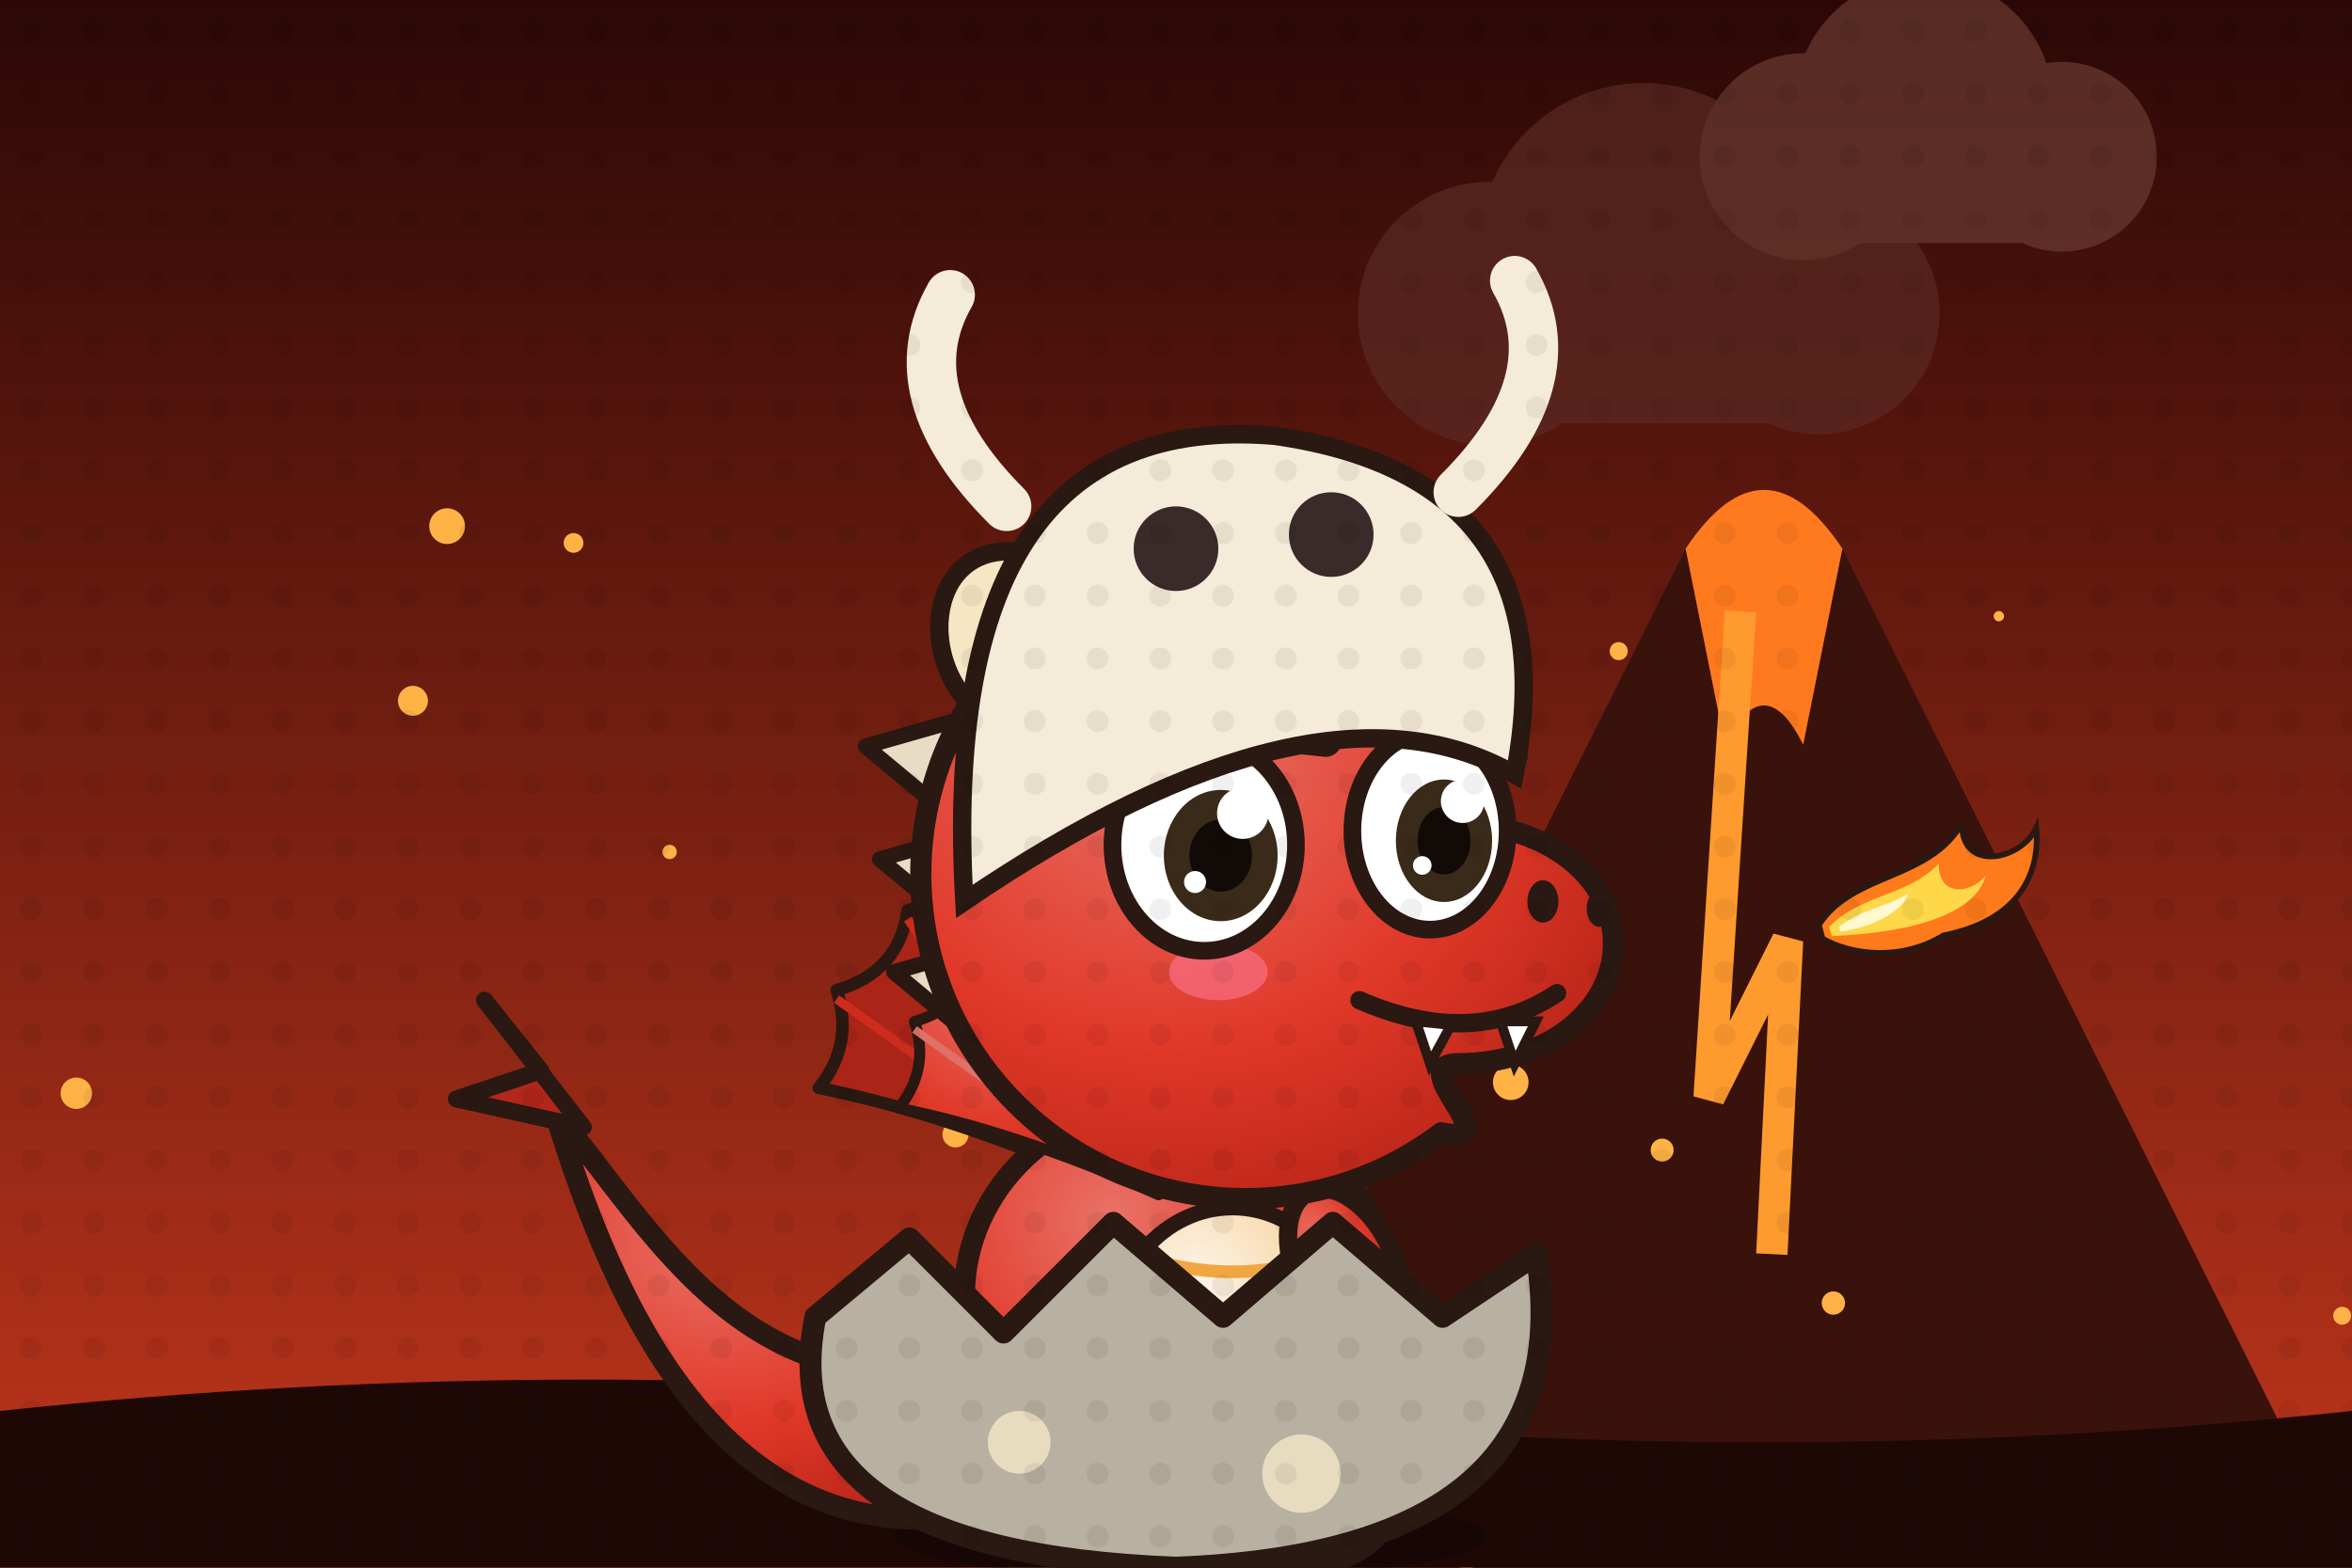
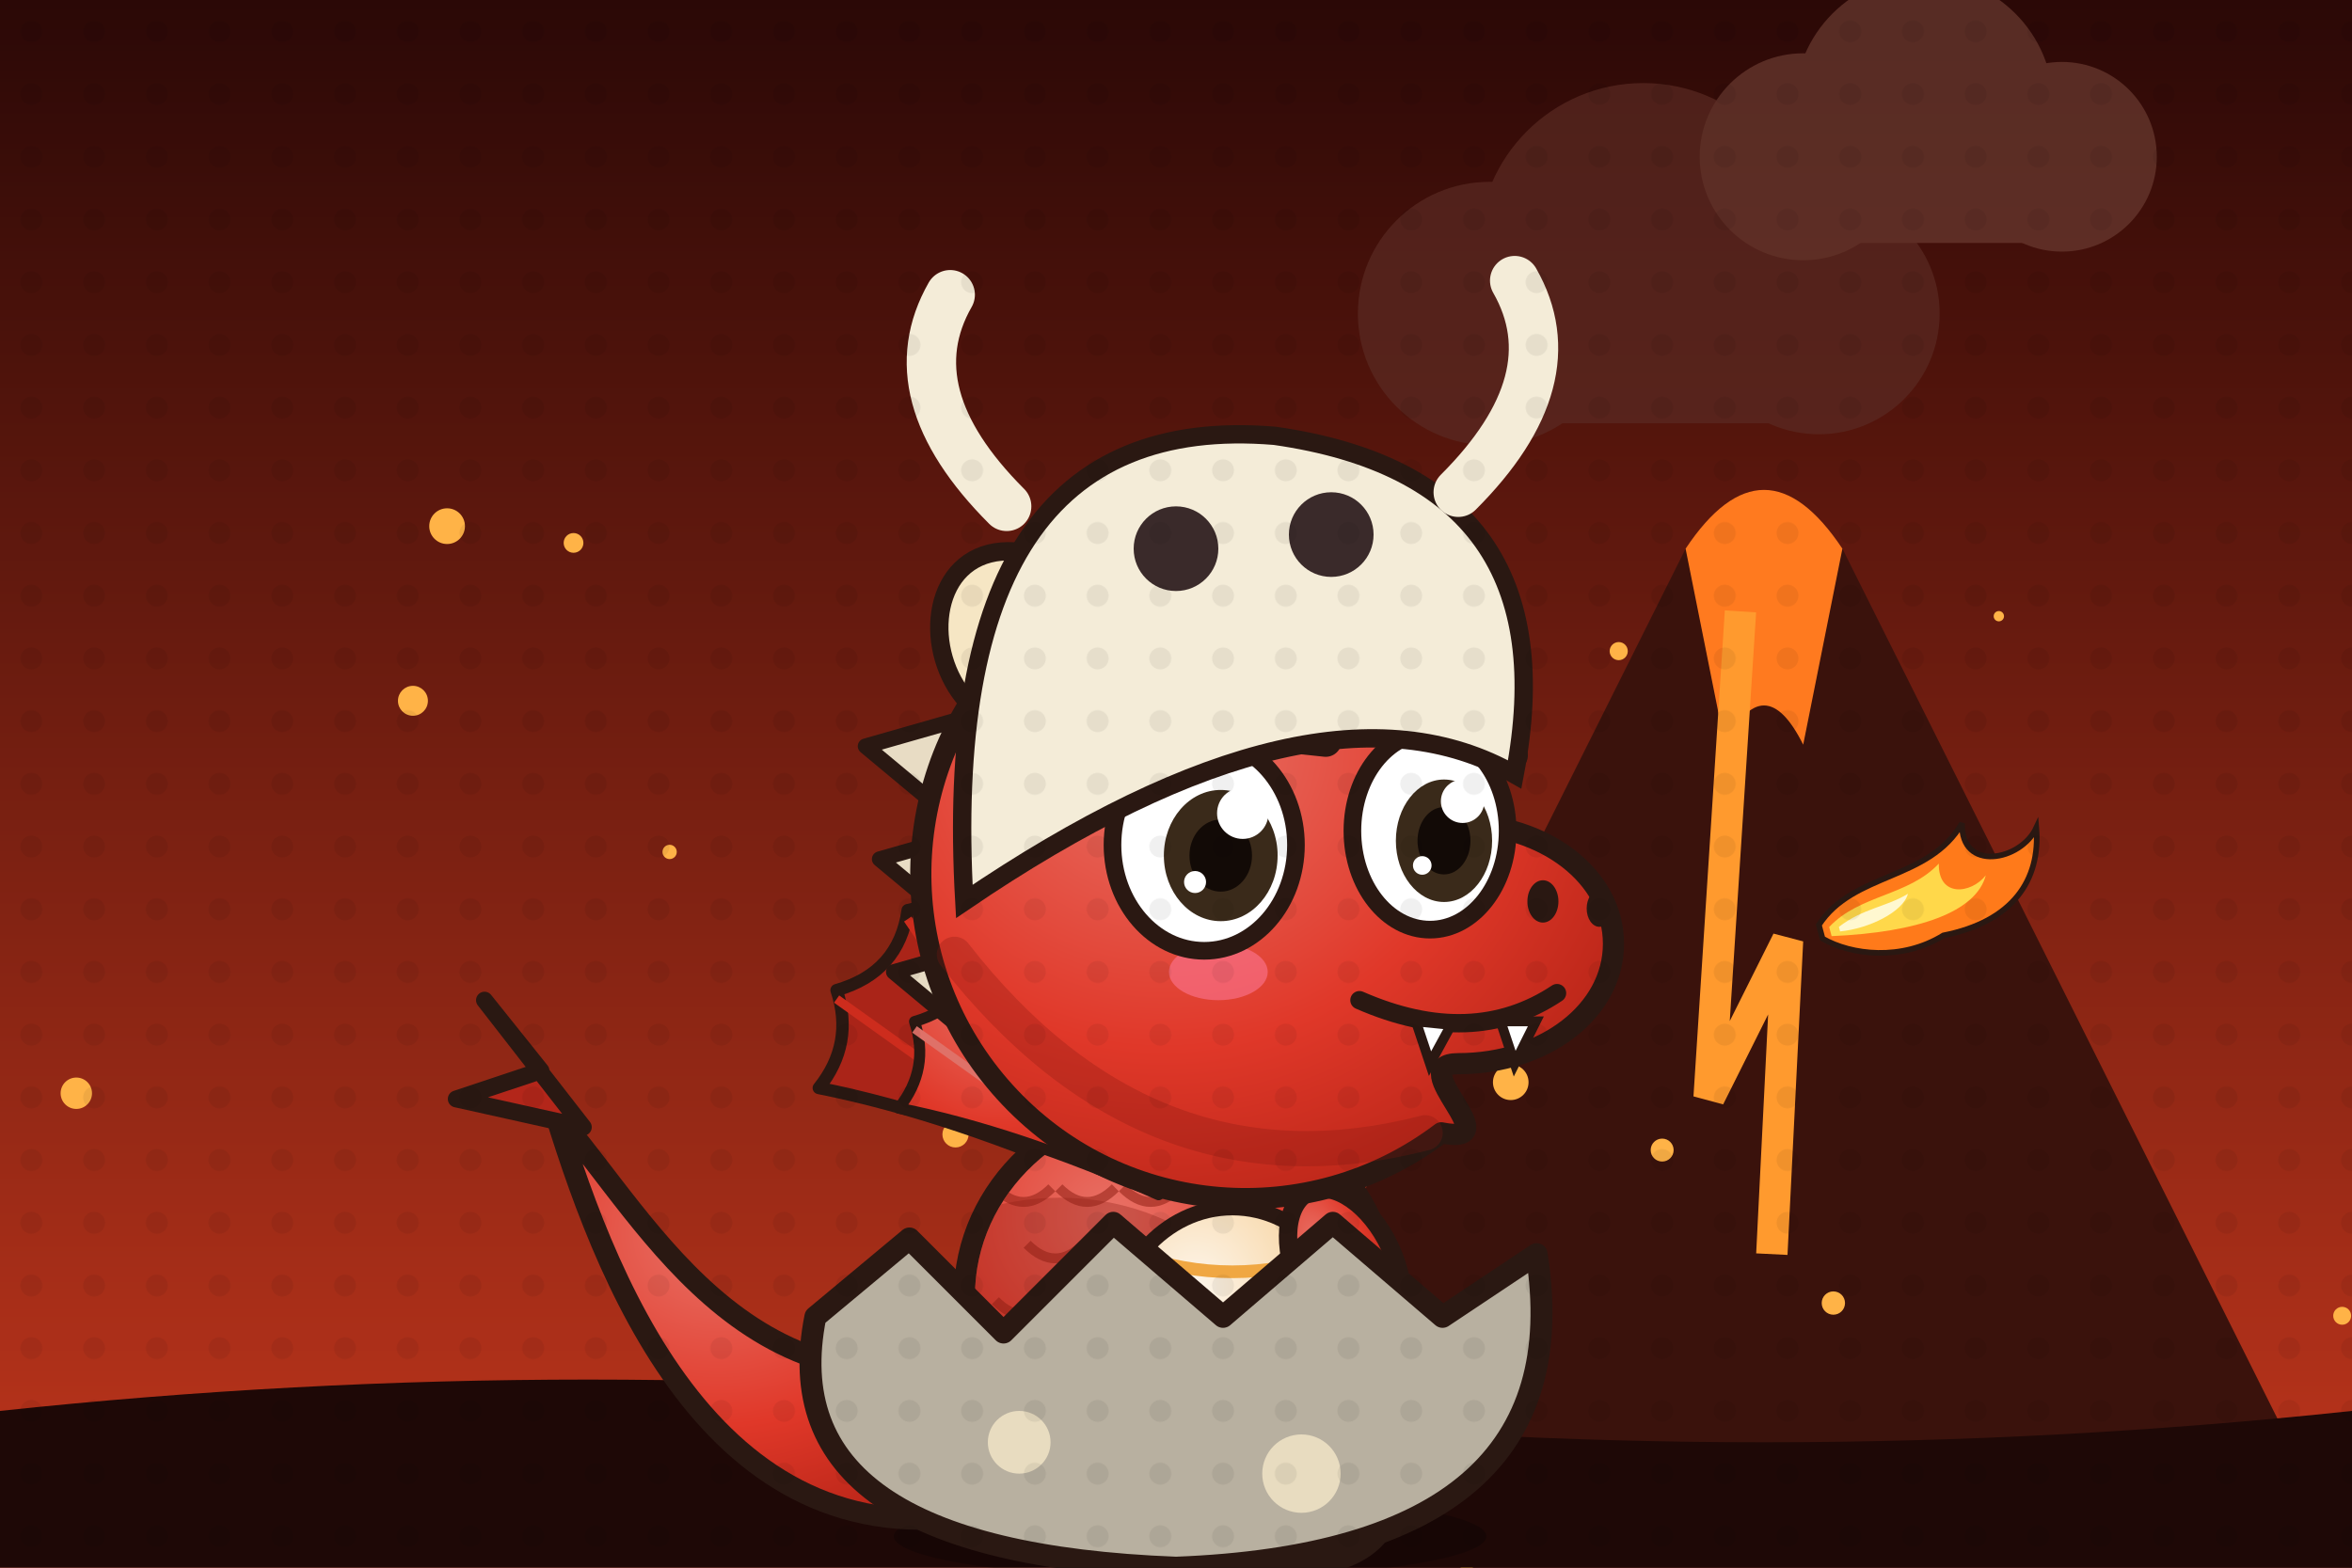
<svg xmlns="http://www.w3.org/2000/svg" viewBox="0 0 300 200" width="600" height="400">
  <defs>
-     <linearGradient id="l9y" x1="0" y1="0" x2="0" y2="1">
+     <linearGradient id="lbl" x1="0" y1="0" x2="0" y2="1">
      <stop offset="0" stop-color="#2a0806" />
      <stop offset="1" stop-color="#c2361c" />
    </linearGradient>
-     <radialGradient id="v9z" cx=".35" cy=".3" r=".85">
+     <radialGradient id="vbm" cx=".35" cy=".3" r=".85">
      <stop offset="0" stop-color="hsl(5 75% 66%)" />
      <stop offset=".55" stop-color="hsl(5 75% 52%)" />
      <stop offset="1" stop-color="hsl(5 80% 38%)" />
    </radialGradient>
-     <radialGradient id="va0" cx=".35" cy=".3" r=".85">
+     <radialGradient id="vbn" cx=".35" cy=".3" r=".85">
      <stop offset="0" stop-color="hsl(35 85% 96%)" />
      <stop offset=".55" stop-color="hsl(35 85% 82%)" />
      <stop offset="1" stop-color="hsl(35 90% 68%)" />
    </radialGradient>
-     <radialGradient id="va1" cx=".35" cy=".3" r=".85">
+     <clipPath id="cbbo">
+       <ellipse cx="0" cy="-34" rx="28.5" ry="26.5" />
+     </clipPath>
+     <radialGradient id="vbp" cx=".35" cy=".3" r=".85">
      <stop offset="0" stop-color="hsl(5 75% 66%)" />
      <stop offset=".55" stop-color="hsl(5 75% 52%)" />
      <stop offset="1" stop-color="hsl(5 80% 38%)" />
    </radialGradient>
-     <pattern id="pa2" width="8" height="8" patternUnits="userSpaceOnUse">
+     <pattern id="pbq" width="8" height="8" patternUnits="userSpaceOnUse">
      <circle cx="4" cy="4" r="1.4" fill="#000" />
    </pattern>
  </defs>
-   <rect width="300" height="200" fill="url(#l9y)" />
+   <rect width="300" height="200" fill="url(#lbl)" />
  <path d="M150 200 L215 70 L235 70 L300 200 Z" fill="#3a120c" />
  <path d="M215 70 Q225 55 235 70 L230 95 Q225 85 220 95 Z" fill="#ff7a1f" />
  <path d="M222 78 L218 140 L228 120 L226 160" stroke="#ff9a2e" stroke-width="4" fill="none" />
  <g opacity=".7">
    <g opacity="1" fill="#5a2a22">
      <circle cx="190" cy="40" r="16.8" />
      <circle cx="209.6" cy="31.6" r="21" />
      <circle cx="232" cy="40" r="15.4" />
      <rect x="190" y="40" width="42" height="14" />
    </g>
    <g opacity="1" fill="#6a3a30">
      <circle cx="230" cy="20" r="13.2" />
      <circle cx="245.4" cy="13.4" r="16.5" />
      <circle cx="263" cy="20" r="12.1" />
      <rect x="230" y="20" width="33" height="11" />
    </g>
  </g>
  <circle cx="52.671" cy="89.406" r="1.91" fill="#ffb347" />
  <circle cx="142.624" cy="167.697" r="2.016" fill="#ffb347" />
  <circle cx="57.028" cy="67.125" r="2.278" fill="#ffb347" />
  <circle cx="298.746" cy="167.862" r="1.142" fill="#ffb347" />
  <circle cx="9.734" cy="139.472" r="2.002" fill="#ffb347" />
  <circle cx="121.875" cy="144.72" r="1.669" fill="#ffb347" />
  <circle cx="192.698" cy="138.071" r="2.27" fill="#ffb347" />
  <circle cx="254.954" cy="78.613" r="0.658" fill="#ffb347" />
  <circle cx="172.876" cy="92.373" r="1.985" fill="#ffb347" />
  <circle cx="74.097" cy="194.662" r="1.069" fill="#ffb347" />
  <circle cx="187.085" cy="198.804" r="1.413" fill="#ffb347" />
  <circle cx="206.47" cy="83.068" r="1.155" fill="#ffb347" />
  <circle cx="233.847" cy="166.239" r="1.487" fill="#ffb347" />
  <circle cx="85.411" cy="108.687" r="0.912" fill="#ffb347" />
  <circle cx="73.155" cy="69.263" r="1.259" fill="#ffb347" />
  <circle cx="212.01" cy="146.723" r="1.464" fill="#ffb347" />
  <path d="M0 180 Q75 172 150 180 T300 180 V200 H0 Z" fill="#1e0806" />
  <g transform="translate(232 118) rotate(-15) scale(0.3)">
    <path d="M0 0 C20 -18 50 -6 70 -26 C64 -6 90 -4 100 -16 C96 6 80 20 50 18 C30 24 10 16 0 6Z" fill="#ff7a1a" stroke="#2a1812" stroke-width="2.4" />
    <path d="M4 2 C20 -8 40 -2 56 -12 C52 2 66 4 74 -2 C66 12 40 14 4 6Z" fill="#ffd84a" />
    <path d="M8 3 C20 -2 30 0 40 -3 C36 4 20 7 8 5Z" fill="#fff8d0" />
  </g>
  <g transform="translate(150 196) scale(0.9 0.9)">
    <ellipse cx="2" cy="0" rx="42" ry="6" fill="#000" opacity=".22" />
    <g transform="translate(-4 -56) scale(0.63)">
      <path d="M0 0 L-38 -66 Q-44 -54 -54 -52 Q-56 -38 -70 -34 Q-66 -22 -74 -12 Q-44 -6 -8 10Z" fill="hsl(5 75% 38%)" stroke="#2a1812" stroke-width="2.8" stroke-linejoin="round" />
      <path d="M-36 -62 L-14 4 M-54 -50 L-16 6 M-70 -32 L-14 8" stroke="hsl(5 75% 46%)" stroke-width="2" fill="none" />
    </g>
-     <path d="M-22 -26 C-60 -14 -74 -44 -88 -60 C-80 -34 -64 6 -24 -4Z" fill="url(#v9z)" stroke="#2a1812" stroke-width="3" stroke-linejoin="round" />
+     <path d="M-22 -26 C-60 -14 -74 -44 -88 -60 C-80 -34 -64 6 -24 -4Z" fill="url(#vbm)" stroke="#2a1812" stroke-width="3" stroke-linejoin="round" />
    <path d="M-84 -58 L-98 -76 L-90 -66 L-102 -62 Z" fill="hsl(5 75% 40%)" stroke="#2a1812" stroke-width="2.4" stroke-linejoin="round" />
-     <ellipse cx="-14" cy="-5" rx="12" ry="8" fill="url(#v9z)" stroke="#2a1812" stroke-width="3" />
+     <ellipse cx="-14" cy="-5" rx="12" ry="8" fill="url(#vbm)" stroke="#2a1812" stroke-width="3" />
    <path d="M-10 -1 l3 -3 M-5 -3 l3 -3 M-15 0 l3 -3" stroke="#fff6e0" stroke-width="2.6" stroke-linecap="round" />
-     <ellipse cx="18" cy="-4" rx="12" ry="8" fill="url(#v9z)" stroke="#2a1812" stroke-width="3" />
+     <ellipse cx="18" cy="-4" rx="12" ry="8" fill="url(#vbm)" stroke="#2a1812" stroke-width="3" />
    <path d="M22 0 l3 -3 M27 -2 l3 -3 M17 1 l3 -3" stroke="#fff6e0" stroke-width="2.6" stroke-linecap="round" />
-     <ellipse cx="0" cy="-34" rx="30" ry="28" fill="url(#v9z)" stroke="#2a1812" stroke-width="3" />
-     <ellipse cx="8" cy="-27" rx="17.4" ry="19.6" fill="url(#va0)" stroke="#2a1812" stroke-width="2.2" />
+     <ellipse cx="0" cy="-34" rx="30" ry="28" fill="url(#vbm)" stroke="#2a1812" stroke-width="3" />
+     <g clip-path="url(#cbbo)">
+       <ellipse cx="-16.5" cy="-21.4" rx="31.5" ry="26.6" fill="hsl(5 81% 30%)" opacity=".32" />
+       <path d="M-25.6 -49.4 q4 4 8 0" stroke="hsl(5 75% 32%)" stroke-width="1.4" fill="none" opacity=".55" />
+       <path d="M-16.6 -49.4 q4 4 8 0" stroke="hsl(5 75% 32%)" stroke-width="1.4" fill="none" opacity=".55" />
+       <path d="M-7.6 -49.4 q4 4 8 0" stroke="hsl(5 75% 32%)" stroke-width="1.4" fill="none" opacity=".55" />
+       <path d="M-21.1 -41.4 q4 4 8 0" stroke="hsl(5 75% 32%)" stroke-width="1.4" fill="none" opacity=".55" />
+       <path d="M-12.1 -41.4 q4 4 8 0" stroke="hsl(5 75% 32%)" stroke-width="1.4" fill="none" opacity=".55" />
+       <path d="M-3.1 -41.4 q4 4 8 0" stroke="hsl(5 75% 32%)" stroke-width="1.4" fill="none" opacity=".55" />
+       <path d="M-25.6 -33.4 q4 4 8 0" stroke="hsl(5 75% 32%)" stroke-width="1.4" fill="none" opacity=".55" />
+       <path d="M-16.6 -33.4 q4 4 8 0" stroke="hsl(5 75% 32%)" stroke-width="1.4" fill="none" opacity=".55" />
+       <path d="M-7.6 -33.4 q4 4 8 0" stroke="hsl(5 75% 32%)" stroke-width="1.4" fill="none" opacity=".55" />
+       <path d="M7.5 -59.76 Q25.5 -53.6 28.5 -36.8" stroke="#fff" stroke-width="2.4" fill="none" opacity=".45" stroke-linecap="round" />
+     </g>
+     <ellipse cx="8" cy="-27" rx="17.4" ry="19.6" fill="url(#vbn)" stroke="#2a1812" stroke-width="2.2" />
    <path d="M-6 -40 Q8 -35 22 -40 M-8 -28 Q8 -23 24 -28 M-6 -16 Q8 -12 20 -16" stroke="hsl(35 85% 60%)" stroke-width="1.8" fill="none" />
    <g transform="translate(2 -54) scale(0.558)">
-       <path d="M0 0 L-38 -66 Q-44 -54 -54 -52 Q-56 -38 -70 -34 Q-66 -22 -74 -12 Q-44 -6 -8 10Z" fill="url(#va1)" stroke="#2a1812" stroke-width="2.8" stroke-linejoin="round" />
+       <path d="M0 0 L-38 -66 Q-44 -54 -54 -52 Q-56 -38 -70 -34 Q-66 -22 -74 -12 Q-44 -6 -8 10Z" fill="url(#vbp)" stroke="#2a1812" stroke-width="2.8" stroke-linejoin="round" />
      <path d="M-36 -62 L-14 4 M-54 -50 L-16 6 M-70 -32 L-14 8" stroke="hsl(5 65% 64%)" stroke-width="2" fill="none" />
    </g>
-     <ellipse cx="24" cy="-38" rx="7" ry="12" transform="rotate(-25 24 -38)" fill="url(#v9z)" stroke="#2a1812" stroke-width="2.6" />
+     <ellipse cx="24" cy="-38" rx="7" ry="12" transform="rotate(-25 24 -38)" fill="url(#vbm)" stroke="#2a1812" stroke-width="2.6" />
    <path d="M-4 -130 C-40 -160 -42 -110 -16 -114 C-30 -126 -24 -142 8 -124Z" fill="#f6e6c4" stroke="#2a1812" stroke-width="2.6" />
    <path d="M-30 -116 l-14 4 l12 10z" fill="#e8dcc4" stroke="#2a1812" stroke-width="2.2" stroke-linejoin="round" />
    <path d="M-28 -100 l-14 4 l12 10z" fill="#e8dcc4" stroke="#2a1812" stroke-width="2.2" stroke-linejoin="round" />
    <path d="M-26 -84 l-14 4 l12 10z" fill="#e8dcc4" stroke="#2a1812" stroke-width="2.2" stroke-linejoin="round" />
-     <path d="M35.3,-132.18 A46 46 0 1 0 37.6,-57.2 C47.6 -55.2 32 -67 40 -67 C52.32 -67 62 -74.48 62 -84 C62 -93.52 52.32 -101 40 -101 C30 -101 41.3 -128.18 35.3,-132.18Z" fill="url(#v9z)" stroke="#2a1812" stroke-width="3" stroke-linejoin="round" />
+     <path d="M35.3,-132.18 A46 46 0 1 0 37.6,-57.2 C47.6 -55.2 32 -67 40 -67 C52.32 -67 62 -74.48 62 -84 C62 -93.52 52.32 -101 40 -101 C30 -101 41.3 -128.18 35.3,-132.18Z" fill="url(#vbm)" stroke="#2a1812" stroke-width="3" stroke-linejoin="round" />
    <ellipse cx="-4" cy="-114" rx="11" ry="6" fill="#fff" opacity=".35" transform="rotate(-30 -4 -114)" />
+     <path d="M-31.4 -82.5 Q-3.8 -47.08 35.3 -57.2" stroke="hsl(5 81% 28%)" stroke-width="5" fill="none" opacity=".28" stroke-linecap="round" />
    <ellipse cx="52" cy="-90" rx="2.2" ry="3" fill="#2a1812" />
    <ellipse cx="60" cy="-89" rx="1.8" ry="2.6" fill="#2a1812" />
    <ellipse cx="6" cy="-80" rx="7" ry="4" fill="#ff7a9a" opacity=".55" />
    <ellipse cx="4" cy="-98" rx="13" ry="15" fill="#fff" stroke="#2a1812" stroke-width="2.5" />
    <ellipse cx="6.34" cy="-96.5" rx="8.06" ry="9.3" fill="#3a2a1a" />
    <ellipse cx="6.34" cy="-96.5" rx="4.433" ry="5.115" fill="#120a06" />
    <circle cx="9.46" cy="-102.5" r="3.64" fill="#fff" />
    <circle cx="2.7" cy="-92.75" r="1.56" fill="#fff" />
    <path d="M-11 -114 L19 -115" stroke="#2a1812" stroke-width="4.5" stroke-linecap="round" transform="rotate(8 4 -98)" />
    <ellipse cx="36" cy="-100" rx="11" ry="14" fill="#fff" stroke="#2a1812" stroke-width="2.5" />
    <ellipse cx="37.98" cy="-98.6" rx="6.82" ry="8.68" fill="#3a2a1a" />
    <ellipse cx="37.98" cy="-98.6" rx="3.751" ry="4.774" fill="#120a06" />
    <circle cx="40.62" cy="-104.2" r="3.08" fill="#fff" />
    <circle cx="34.9" cy="-95.1" r="1.32" fill="#fff" />
    <path d="M23 -120 L49 -109" stroke="#2a1812" stroke-width="4.5" stroke-linecap="round" transform="rotate(-8 36 -100)" />
    <path d="M26 -76 Q42 -69 54 -77" stroke="#2a1812" stroke-width="2.6" fill="none" stroke-linecap="round" />
    <path d="M34 -73 l2 6 l3 -5.5z M46 -73 l2 6 l3 -6z" fill="#fff" stroke="#2a1812" stroke-width="1.4" />
    <path d="M-30 -90 Q-34 -160 14 -156 Q56 -150 48 -108 Q20 -124 -30 -90Z" fill="#f4ecd8" stroke="#2a1812" stroke-width="2.6" />
    <circle cx="0" cy="-140" r="6" fill="#3a2a2a" />
    <circle cx="22" cy="-142" r="6" fill="#3a2a2a" />
    <path d="M-24 -146 q-16 -16 -8 -30 M40 -148 q16 -16 8 -30" stroke="#f4ecd8" stroke-width="7" fill="none" stroke-linecap="round" />
  </g>
  <g transform="translate(150 198) scale(1)">
    <path d="M-46 -30 L-34 -40 L-22 -28 L-8 -42 L6 -30 L20 -42 L34 -30 L46 -38 Q52 0 0 2 Q-52 0 -46 -30Z" fill="#b8b0a0" stroke="#2a1812" stroke-width="2.8" stroke-linejoin="round" />
    <circle cx="-20" cy="-14" r="4" fill="#e8dcc0" />
    <circle cx="16" cy="-10" r="5" fill="#e8dcc0" />
  </g>
-   <rect width="300" height="200" fill="url(#pa2)" opacity="0.06" />
+   <rect width="300" height="200" fill="url(#pbq)" opacity="0.06" />
</svg>
